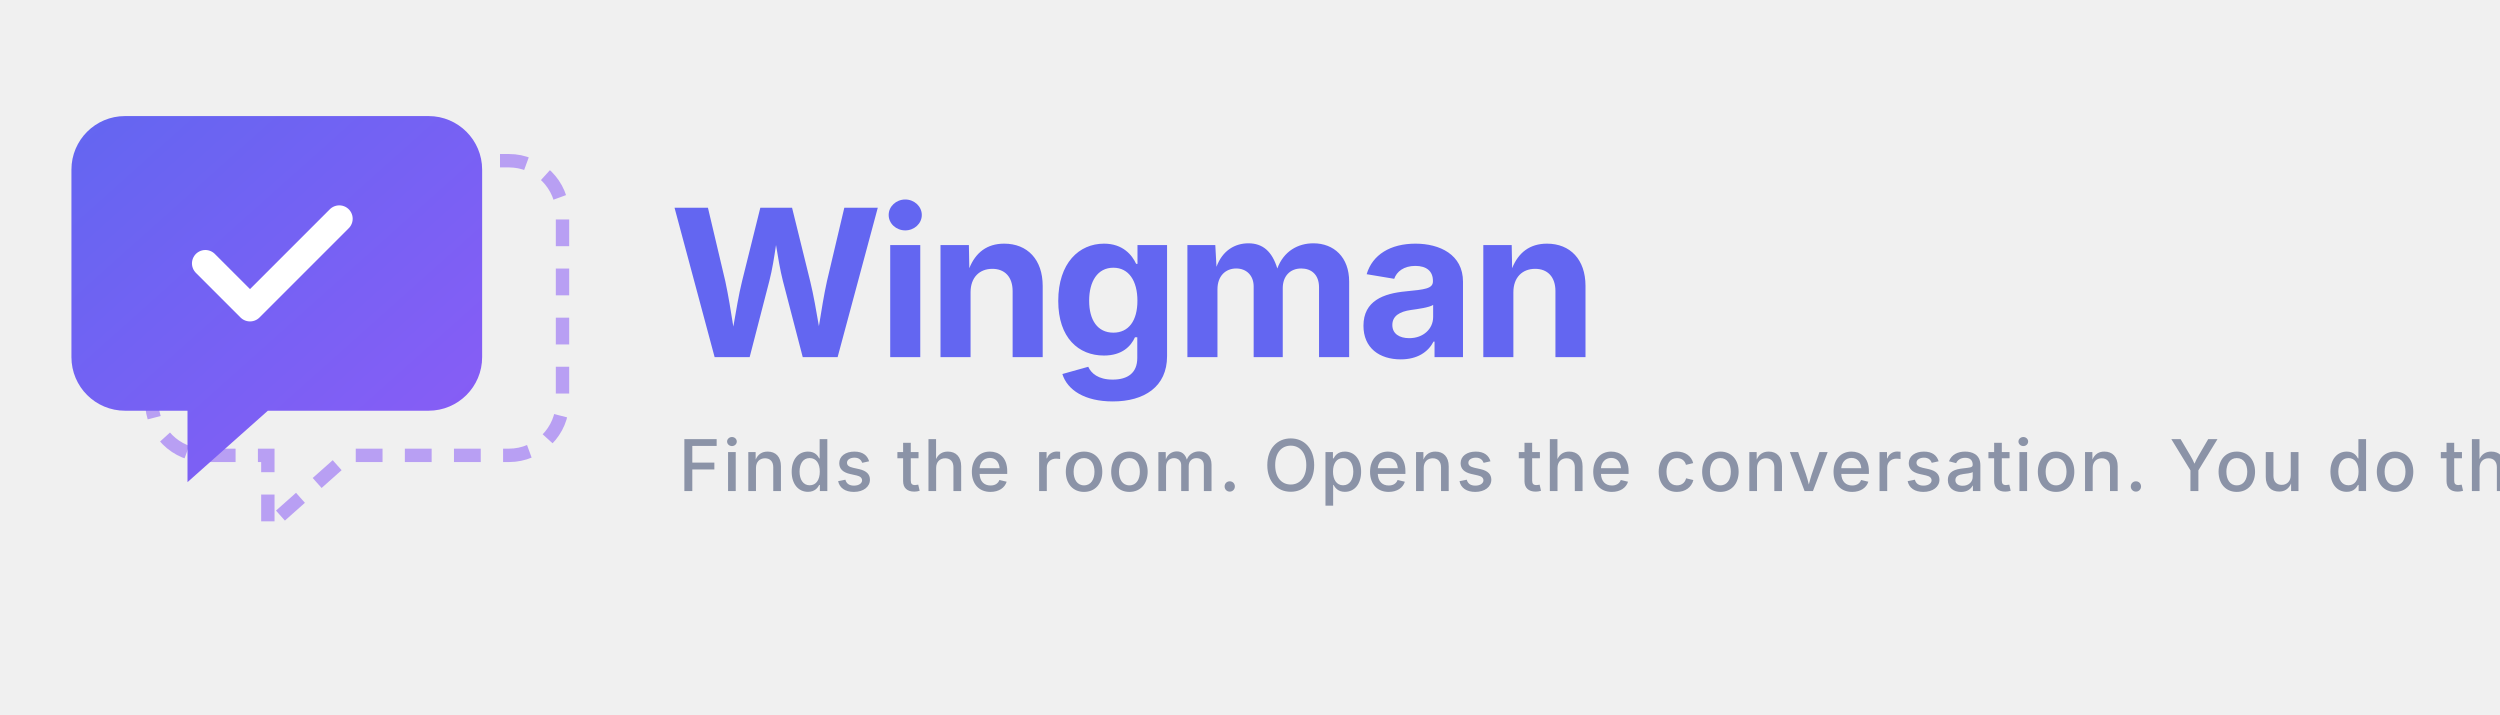
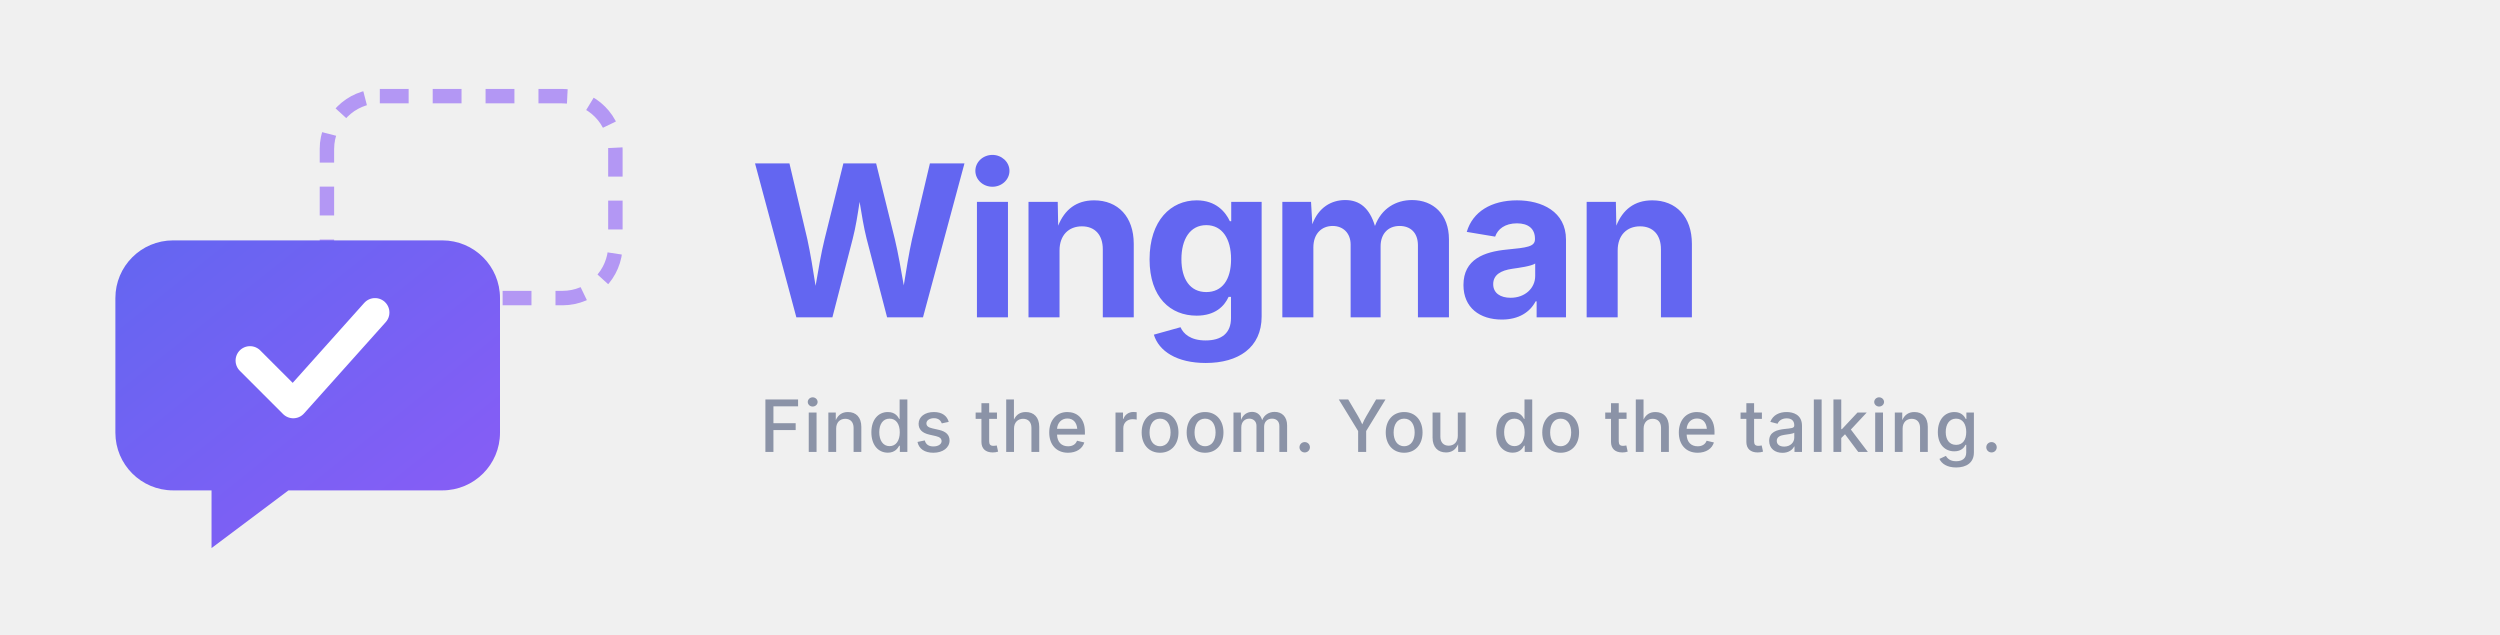
- <svg xmlns="http://www.w3.org/2000/svg" viewBox="0 0 560 160" width="560" height="160" role="img" aria-label="Wingman">
+ <svg xmlns="http://www.w3.org/2000/svg" viewBox="0 0 520 132" width="520" height="132" role="img" aria-label="Wingman">
  <defs>
-     <linearGradient id="front" x1="0" y1="0" x2="1" y2="1">
+     <linearGradient id="lead" x1="0" y1="0" x2="1" y2="1">
      <stop offset="0%" stop-color="#6366F1" />
      <stop offset="100%" stop-color="#8B5CF6" />
    </linearGradient>
  </defs>
-   <g transform="translate(20, 26)">
-     <path d="M26 10 H94 a12 12 0 0 1 12 12 V64 a12 12 0 0 1 -12 12 H58 L40 92 V76 H26 a12 12 0 0 1 -12 -12 V22 a12 12 0 0 1 12 -12 Z" fill="none" stroke="#8B5CF6" stroke-width="3" stroke-dasharray="6 5" opacity="0.55" />
-     <path d="M8 0 H76 a12 12 0 0 1 12 12 V54 a12 12 0 0 1 -12 12 H40 L22 82 V66 H8 a12 12 0 0 1 -12 -12 V12 a12 12 0 0 1 12 -12 Z" fill="url(#front)" />
-     <path d="M26 33 l10 10 l20 -20" fill="none" stroke="#FFFFFF" stroke-width="6" stroke-linecap="round" stroke-linejoin="round" />
+   <g transform="translate(24, 20)">
+     <rect x="44" y="0" width="60" height="42" rx="11" fill="none" stroke="#8B5CF6" stroke-width="3" stroke-dasharray="6 5" opacity="0.6" />
+     <path d="M12 30 H68 a12 12 0 0 1 12 12 V70 a12 12 0 0 1 -12 12 H36 L20 94 V82 H12 a12 12 0 0 1 -12 -12 V42 a12 12 0 0 1 12 -12 Z" fill="url(#lead)" />
+     <path d="M28 55 l9 9 l17 -19" fill="none" stroke="#FFFFFF" stroke-width="6" stroke-linecap="round" stroke-linejoin="round" />
  </g>
-   <text x="150" y="80" font-family="ui-sans-serif, system-ui, -apple-system, 'Segoe UI', Inter, Helvetica, Arial, sans-serif" font-size="46" font-weight="700" letter-spacing="-1.2" fill="#6366F1">Wingman</text>
-   <text x="152" y="110" font-family="ui-sans-serif, system-ui, -apple-system, 'Segoe UI', Inter, Helvetica, Arial, sans-serif" font-size="16" font-weight="500" letter-spacing="0.5" fill="#8B93A7">Finds the room. Opens the conversation. You do the talking.</text>
+   <text x="156" y="66" font-family="ui-sans-serif, system-ui, -apple-system, 'Segoe UI', Inter, Helvetica, Arial, sans-serif" font-size="44" font-weight="700" letter-spacing="-1.2" fill="#6366F1">Wingman</text>
+   <text x="158" y="94" font-family="ui-sans-serif, system-ui, -apple-system, 'Segoe UI', Inter, Helvetica, Arial, sans-serif" font-size="15" font-weight="500" letter-spacing="0.3" fill="#8B93A7">Finds the room. You do the talking.</text>
</svg>
